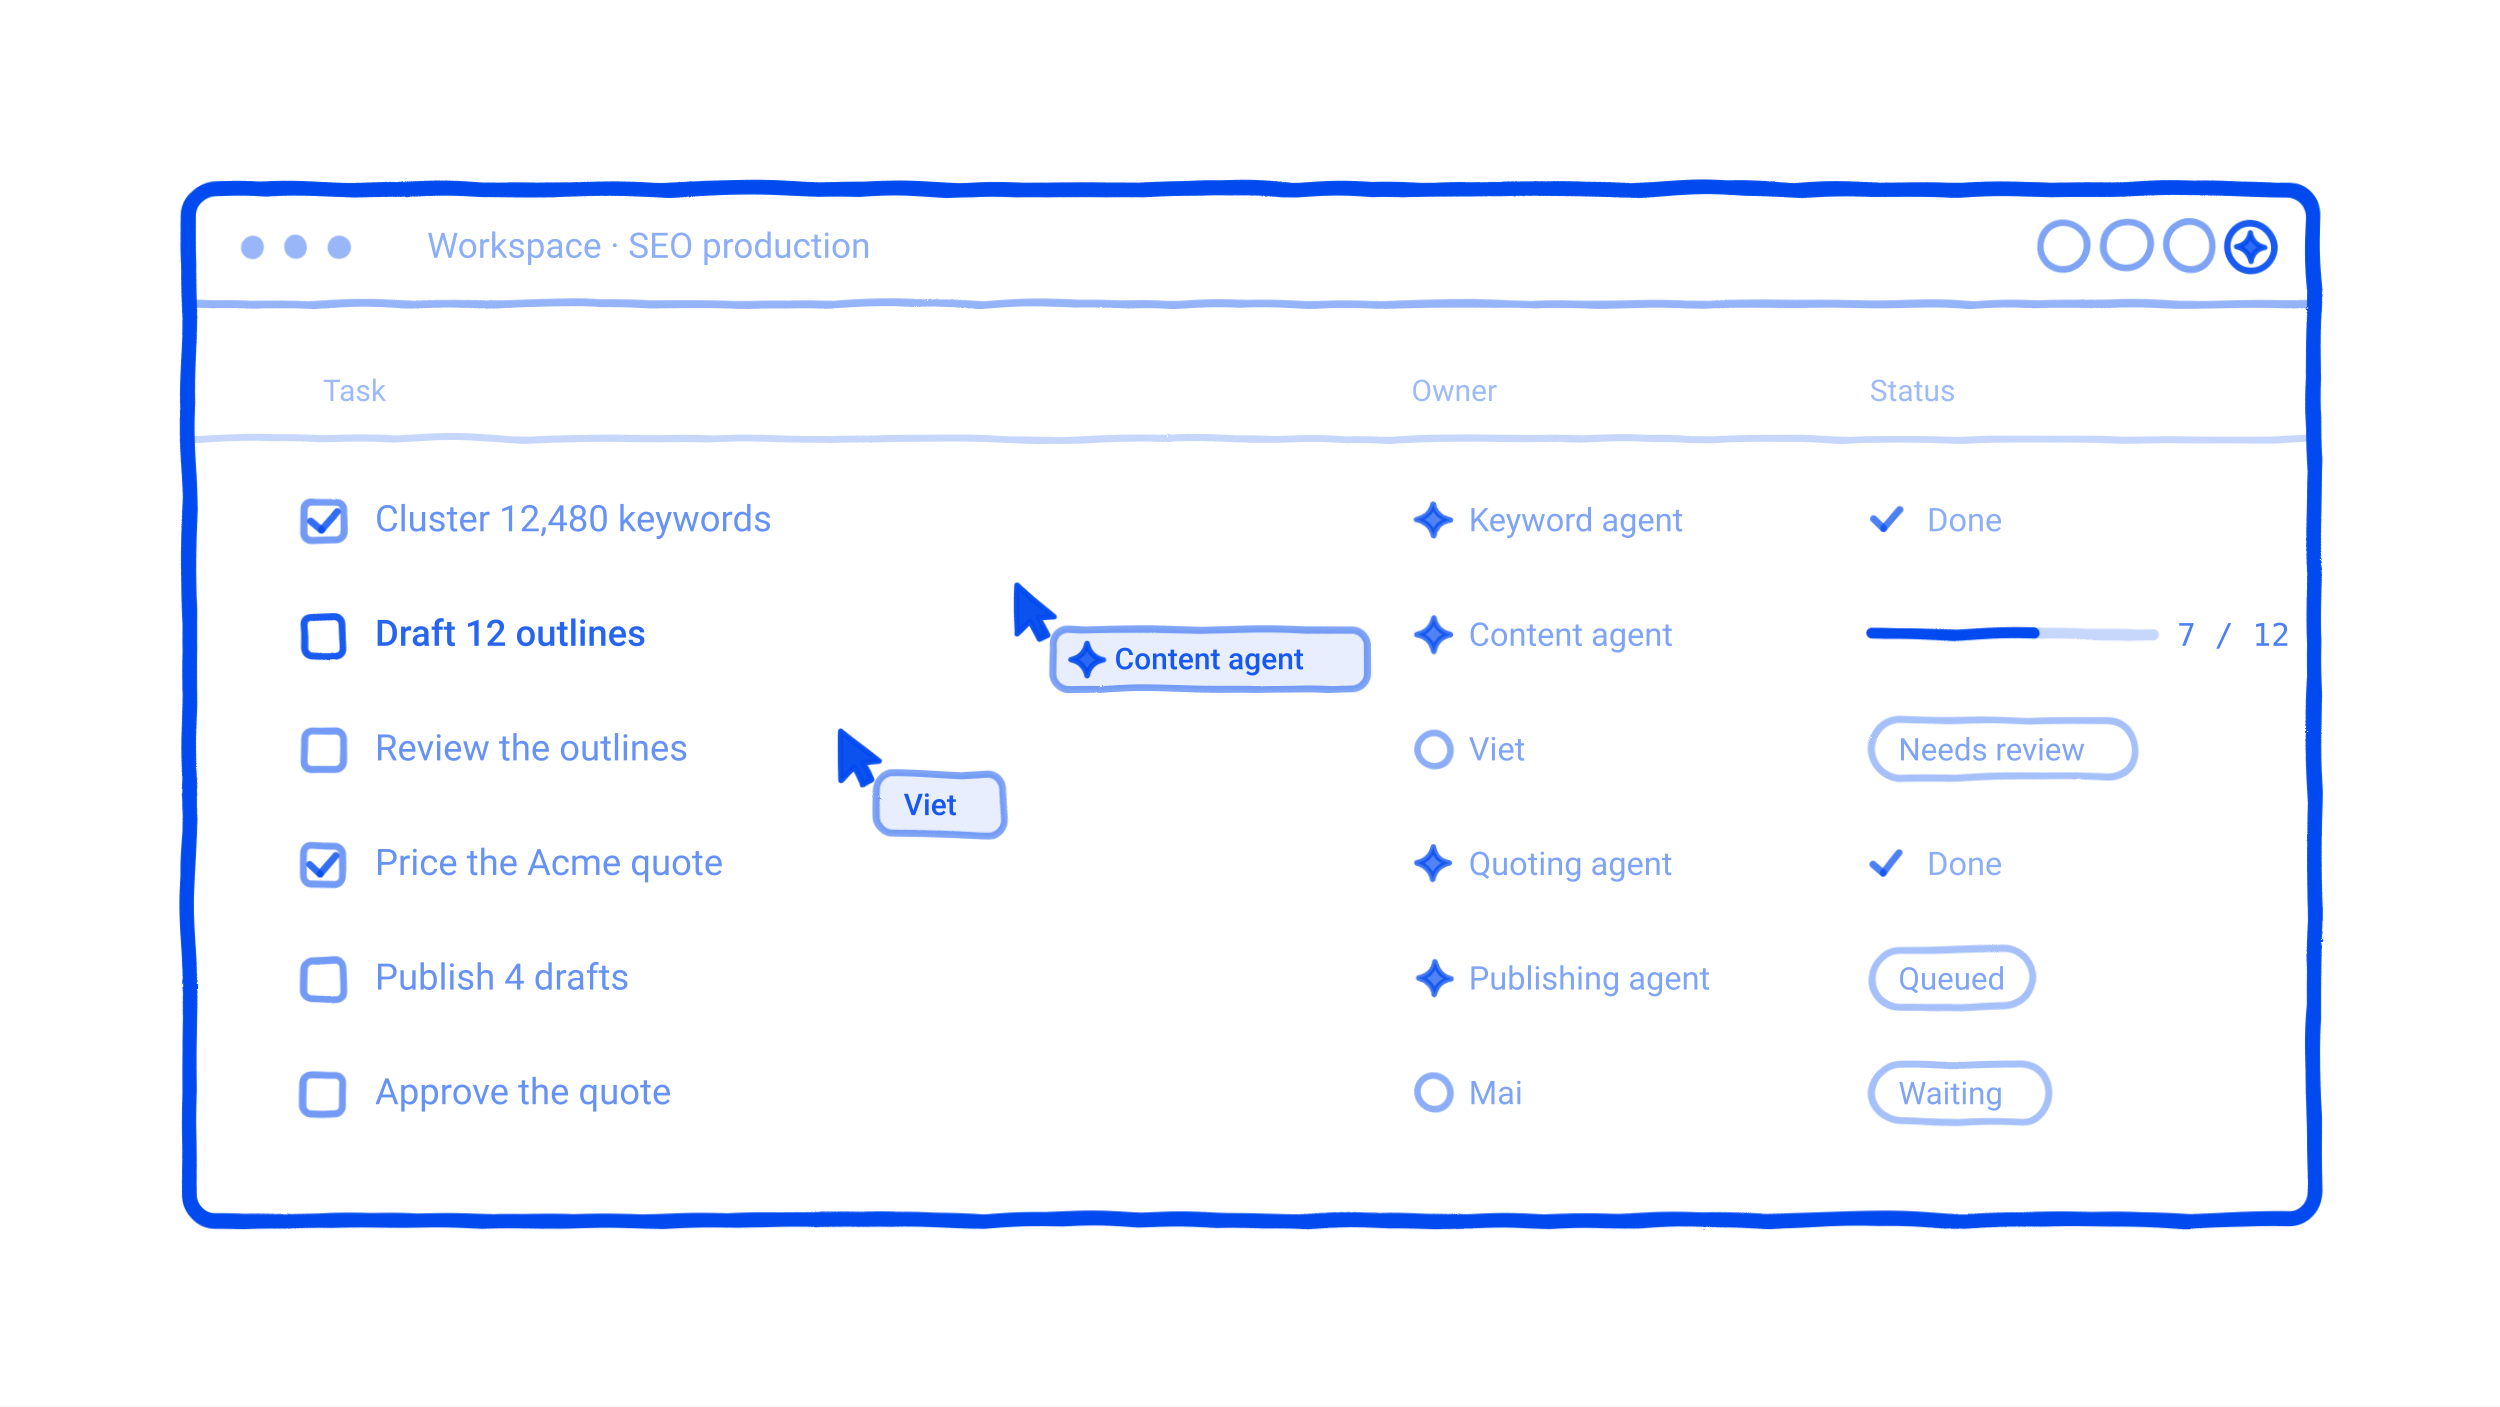
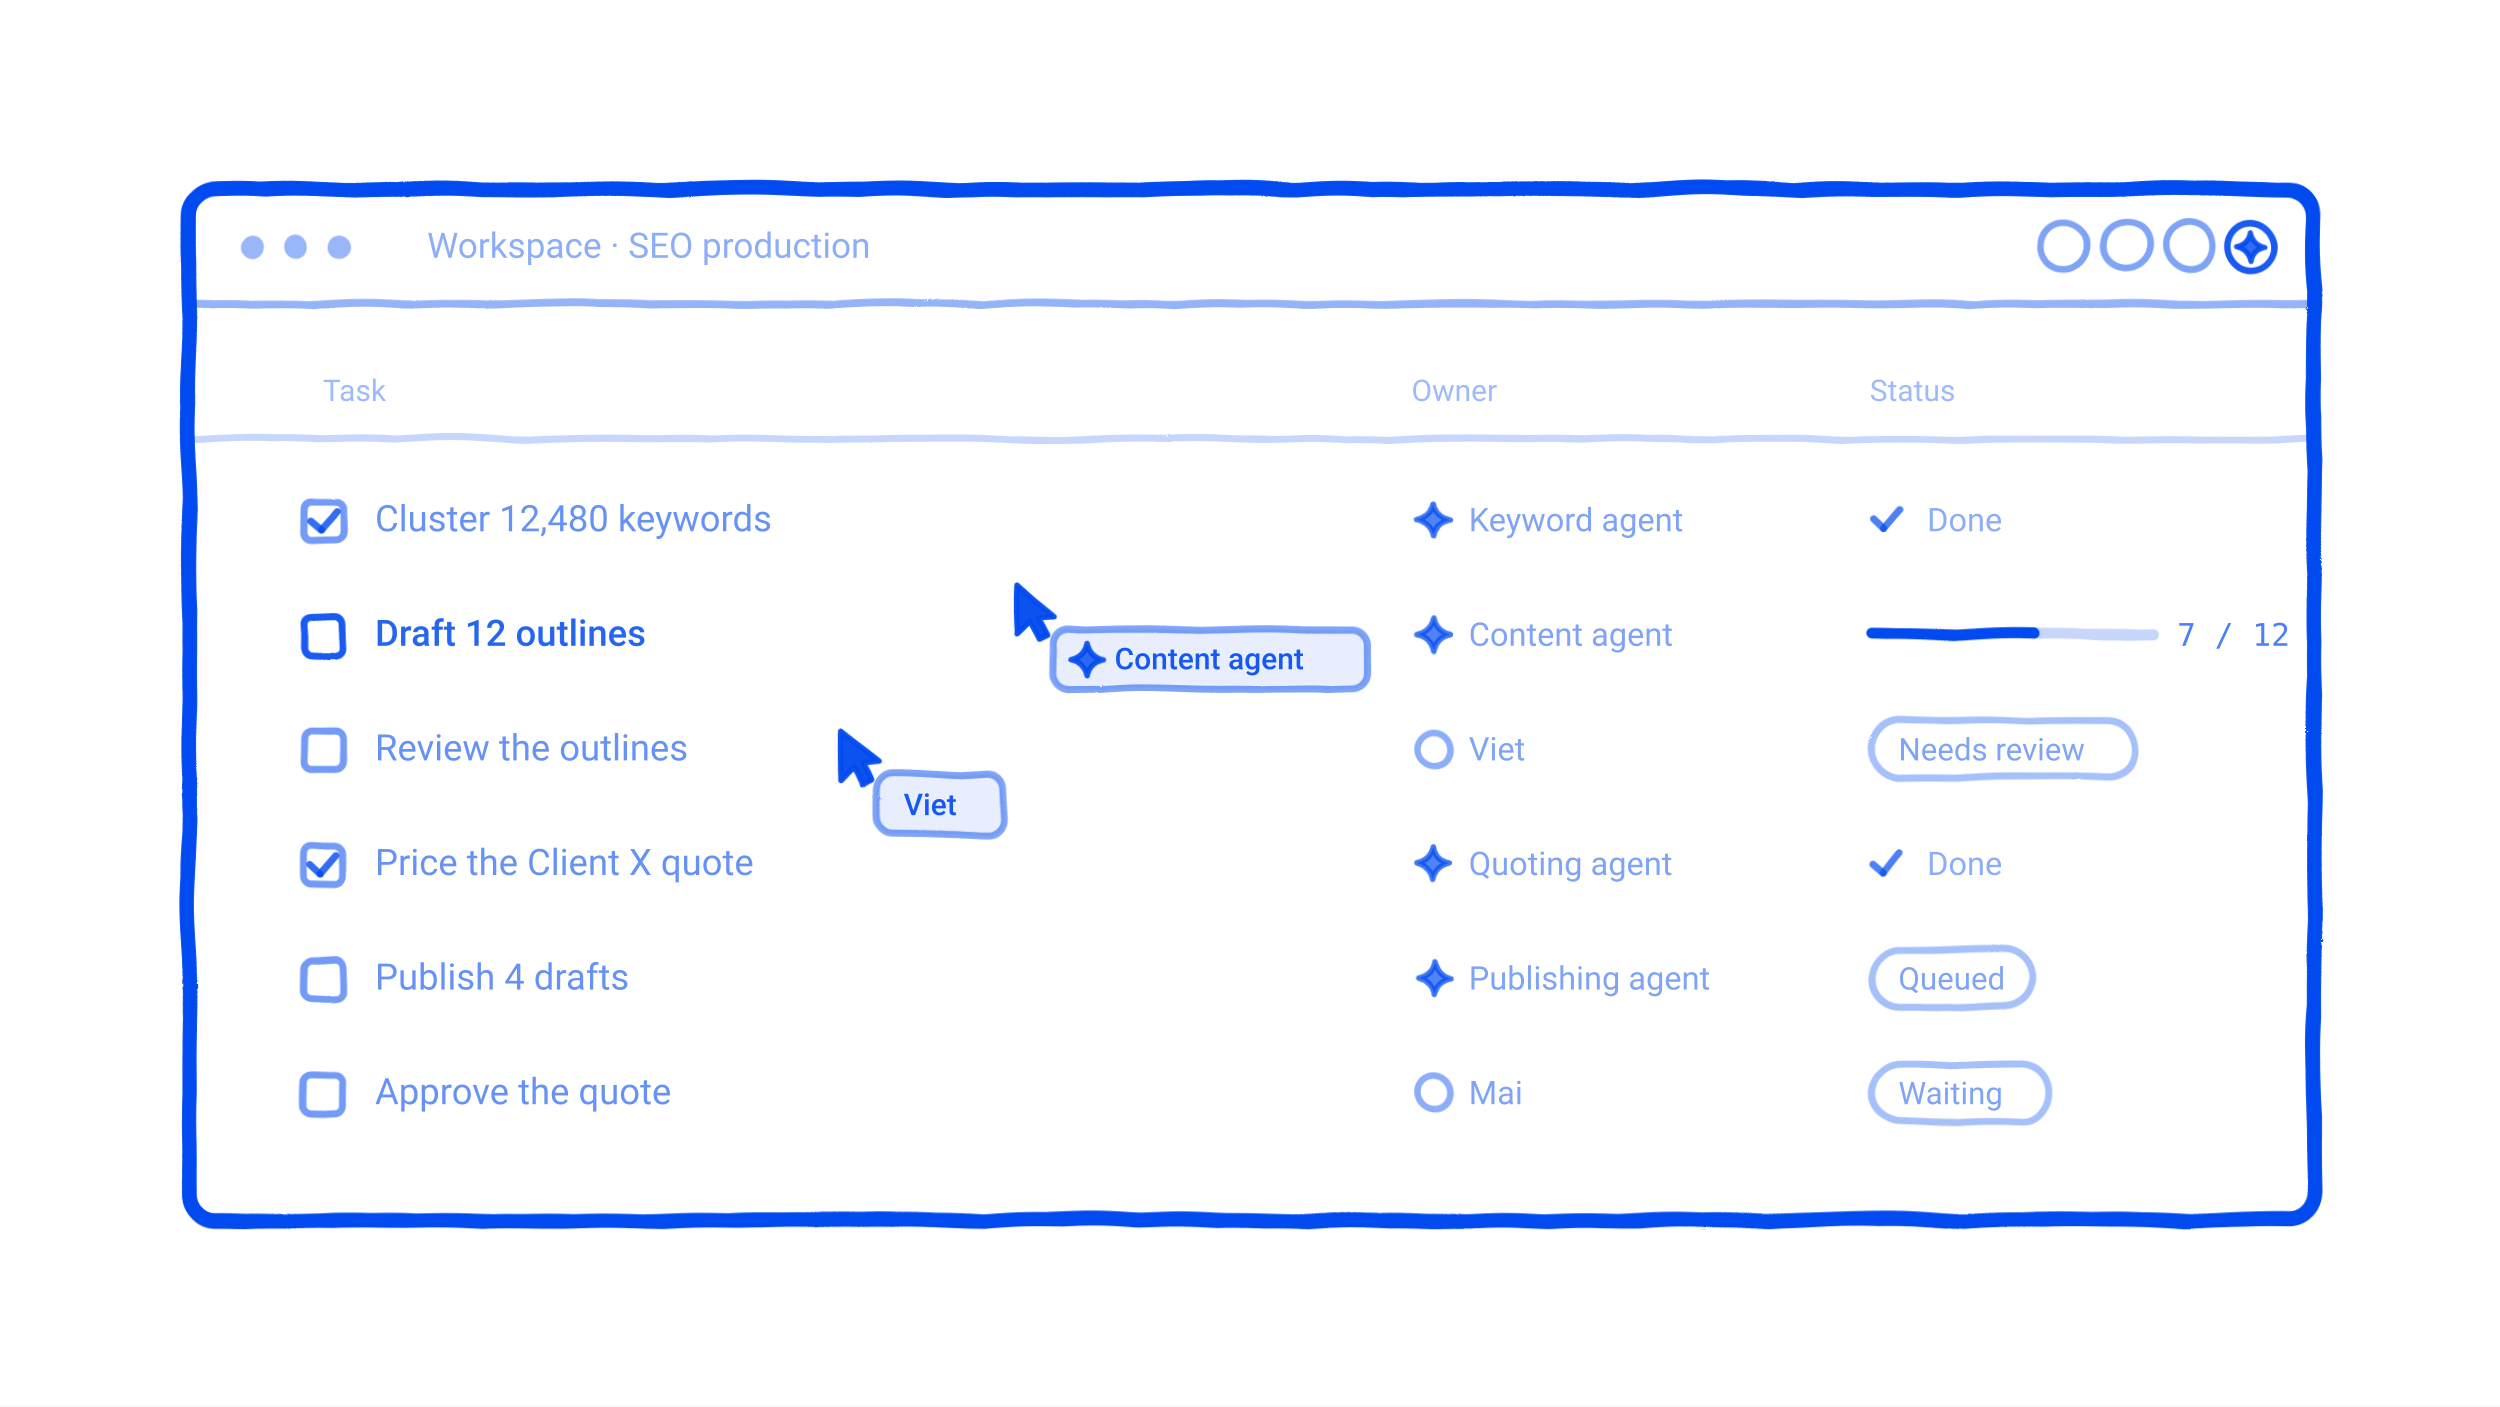
<svg xmlns="http://www.w3.org/2000/svg" viewBox="0 0 960 540" width="960" height="540" role="img" stroke-linejoin="round">
  <defs>
    <filter id="rough" x="-20%" y="-20%" width="140%" height="140%">
      <feTurbulence type="turbulence" baseFrequency="0.016" numOctaves="2" seed="7" result="n" />
      <feDisplacementMap in="SourceGraphic" in2="n" scale="2.4" xChannelSelector="R" yChannelSelector="G" />
    </filter>
  </defs>
  <rect width="960" height="540" fill="#FFFFFF" />
  <g filter="url(#rough)">
    <rect x="72.0" y="72.0" width="816.0" height="396.0" rx="10" fill="none" stroke="#004AEF" stroke-opacity="1.00" stroke-width="5.7" />
    <path d="M72.0,116.0 L888.0,116.0" fill="none" stroke="#004AEF" stroke-opacity="0.42" stroke-width="3.0" stroke-linecap="round" />
    <circle cx="96.0" cy="94.0" r="4.5" fill="#004AEF" fill-opacity="0.40" />
    <circle cx="113.0" cy="94.0" r="4.5" fill="#004AEF" fill-opacity="0.40" />
    <circle cx="130.0" cy="94.0" r="4.5" fill="#004AEF" fill-opacity="0.40" />
    <circle cx="792.0" cy="94.0" r="9.0" fill="#FFFFFF" stroke="#004AEF" stroke-opacity="0.50" stroke-width="2.55" />
    <circle cx="816.0" cy="94.0" r="9.0" fill="#FFFFFF" stroke="#004AEF" stroke-opacity="0.50" stroke-width="2.55" />
    <circle cx="840.0" cy="94.0" r="9.0" fill="#FFFFFF" stroke="#004AEF" stroke-opacity="0.50" stroke-width="2.55" />
    <circle cx="864.0" cy="94.0" r="9.0" fill="#FFFFFF" stroke="#004AEF" stroke-opacity="0.90" stroke-width="2.55" />
    <path d="M864.0,88.6 Q864.9,93.1 869.4,94.0 Q864.9,94.9 864.0,99.4 Q863.1,94.9 858.6,94.0 Q863.1,93.1 864.0,88.6 Z" fill="#004AEF" fill-opacity="0.81" stroke="#004AEF" stroke-opacity="0.90" stroke-width="1.95" stroke-linejoin="round" />
    <path d="M72.0,168.0 L888.0,168.0" fill="none" stroke="#004AEF" stroke-opacity="0.22" stroke-width="2.7" stroke-linecap="round" />
    <rect x="116.0" y="192.0" width="15.0" height="15.0" rx="3" fill="none" stroke="#004AEF" stroke-opacity="0.55" stroke-width="2.7" />
    <path d="M118.5,199.5 L122.5,203.1" fill="none" stroke="#004AEF" stroke-opacity="0.80" stroke-width="2.7" stroke-linecap="round" />
    <path d="M122.5,203.1 L128.5,195.6" fill="none" stroke="#004AEF" stroke-opacity="0.80" stroke-width="2.7" stroke-linecap="round" />
    <path d="M550.0,192.8 Q551.1,197.9 556.2,199.0 Q551.1,200.1 550.0,205.2 Q548.9,200.1 543.8,199.0 Q548.9,197.9 550.0,192.8 Z" fill="#004AEF" fill-opacity="0.68" stroke="#004AEF" stroke-opacity="0.75" stroke-width="2.1" stroke-linejoin="round" />
    <path d="M719.0,199.0 L723.0,202.6" fill="none" stroke="#004AEF" stroke-opacity="0.70" stroke-width="2.7" stroke-linecap="round" />
    <path d="M723.0,202.6 L729.0,195.1" fill="none" stroke="#004AEF" stroke-opacity="0.70" stroke-width="2.7" stroke-linecap="round" />
    <rect x="116.0" y="236.0" width="15.0" height="15.0" rx="3" fill="none" stroke="#004AEF" stroke-opacity="0.90" stroke-width="2.7" />
    <path d="M550.0,236.8 Q551.1,241.9 556.2,243.0 Q551.1,244.1 550.0,249.2 Q548.9,244.1 543.8,243.0 Q548.9,241.9 550.0,236.8 Z" fill="#004AEF" fill-opacity="0.68" stroke="#004AEF" stroke-opacity="0.75" stroke-width="2.1" stroke-linejoin="round" />
    <path d="M718.0,243.0 L826.0,243.0" fill="none" stroke="#004AEF" stroke-opacity="0.22" stroke-width="4.2" stroke-linecap="round" />
    <path d="M718.0,243.0 L780.6,243.0" fill="none" stroke="#004AEF" stroke-opacity="1.00" stroke-width="4.2" stroke-linecap="round" />
    <rect x="116.0" y="280.0" width="15.0" height="15.0" rx="3" fill="none" stroke="#004AEF" stroke-opacity="0.55" stroke-width="2.7" />
    <circle cx="550.0" cy="287.0" r="6.5" fill="#FFFFFF" stroke="#004AEF" stroke-opacity="0.45" stroke-width="2.55" />
    <rect x="718.0" y="276.0" width="101.2" height="22.0" rx="11" fill="none" stroke="#004AEF" stroke-opacity="0.35" stroke-width="2.7" />
    <rect x="116.0" y="324.0" width="15.0" height="15.0" rx="3" fill="none" stroke="#004AEF" stroke-opacity="0.55" stroke-width="2.7" />
    <path d="M118.5,331.5 L122.5,335.1" fill="none" stroke="#004AEF" stroke-opacity="0.80" stroke-width="2.7" stroke-linecap="round" />
    <path d="M122.5,335.1 L128.5,327.6" fill="none" stroke="#004AEF" stroke-opacity="0.80" stroke-width="2.7" stroke-linecap="round" />
    <path d="M550.0,324.8 Q551.1,329.9 556.2,331.0 Q551.1,332.1 550.0,337.2 Q548.9,332.1 543.8,331.0 Q548.9,329.9 550.0,324.8 Z" fill="#004AEF" fill-opacity="0.68" stroke="#004AEF" stroke-opacity="0.75" stroke-width="2.1" stroke-linejoin="round" />
    <path d="M719.0,331.0 L723.0,334.6" fill="none" stroke="#004AEF" stroke-opacity="0.70" stroke-width="2.7" stroke-linecap="round" />
    <path d="M723.0,334.6 L729.0,327.1" fill="none" stroke="#004AEF" stroke-opacity="0.70" stroke-width="2.7" stroke-linecap="round" />
    <rect x="116.0" y="368.0" width="15.0" height="15.0" rx="3" fill="none" stroke="#004AEF" stroke-opacity="0.55" stroke-width="2.7" />
    <path d="M550.0,368.8 Q551.1,373.9 556.2,375.0 Q551.1,376.1 550.0,381.2 Q548.9,376.1 543.8,375.0 Q548.9,373.9 550.0,368.8 Z" fill="#004AEF" fill-opacity="0.68" stroke="#004AEF" stroke-opacity="0.75" stroke-width="2.1" stroke-linejoin="round" />
    <rect x="718.0" y="364.0" width="61.6" height="22.0" rx="11" fill="none" stroke="#004AEF" stroke-opacity="0.35" stroke-width="2.7" />
    <rect x="116.0" y="412.0" width="15.0" height="15.0" rx="3" fill="none" stroke="#004AEF" stroke-opacity="0.55" stroke-width="2.7" />
    <circle cx="550.0" cy="419.0" r="6.5" fill="#FFFFFF" stroke="#004AEF" stroke-opacity="0.45" stroke-width="2.55" />
    <rect x="718.0" y="408.0" width="68.2" height="22.0" rx="11" fill="none" stroke="#004AEF" stroke-opacity="0.35" stroke-width="2.7" />
    <path d="M390,224 L390,243 L395.2,238.2 L398.6,245 L402,243.4 L398.6,236.8 L404.6,236.4 Z" fill="#004AEF" fill-opacity="0.95" stroke="#004AEF" stroke-opacity="0.95" stroke-width="2.1" stroke-linejoin="round" />
    <rect x="404.0" y="241.0" width="121.1" height="23.0" rx="6" fill="#FFFFFF" />
    <rect x="404.0" y="241.0" width="121.1" height="23.0" rx="6" fill="#004AEF" fill-opacity="0.09" stroke="#004AEF" stroke-opacity="0.50" stroke-width="2.7" />
    <path d="M417.0,246.3 Q418.1,251.4 423.2,252.5 Q418.1,253.6 417.0,258.7 Q415.9,253.6 410.8,252.5 Q415.9,251.4 417.0,246.3 Z" fill="#004AEF" fill-opacity="0.81" stroke="#004AEF" stroke-opacity="0.90" stroke-width="2.1" stroke-linejoin="round" />
    <path d="M322,280 L322,299 L327.2,294.2 L330.6,301 L334,299.4 L330.6,292.8 L336.6,292.4 Z" fill="#004AEF" fill-opacity="0.95" stroke="#004AEF" stroke-opacity="0.95" stroke-width="2.1" stroke-linejoin="round" />
    <rect x="336.0" y="297.0" width="48.8" height="23.0" rx="6" fill="#FFFFFF" />
    <rect x="336.0" y="297.0" width="48.8" height="23.0" rx="6" fill="#004AEF" fill-opacity="0.09" stroke="#004AEF" stroke-opacity="0.50" stroke-width="2.7" />
  </g>
  <text x="164.0" y="99.0" font-family="system-ui, -apple-system, Segoe UI, Roboto, Helvetica, Arial, sans-serif" font-size="13.5" font-weight="400" fill="#004AEF" fill-opacity="0.45" text-anchor="start" xml:space="preserve">Workspace · SEO production</text>
  <text x="124.0" y="154.0" font-family="system-ui, -apple-system, Segoe UI, Roboto, Helvetica, Arial, sans-serif" font-size="11.5" font-weight="400" fill="#004AEF" fill-opacity="0.38" text-anchor="start" xml:space="preserve">Task</text>
  <text x="542.0" y="154.0" font-family="system-ui, -apple-system, Segoe UI, Roboto, Helvetica, Arial, sans-serif" font-size="11.5" font-weight="400" fill="#004AEF" fill-opacity="0.38" text-anchor="start" xml:space="preserve">Owner</text>
  <text x="718.0" y="154.0" font-family="system-ui, -apple-system, Segoe UI, Roboto, Helvetica, Arial, sans-serif" font-size="11.5" font-weight="400" fill="#004AEF" fill-opacity="0.38" text-anchor="start" xml:space="preserve">Status</text>
  <text x="144.0" y="204.0" font-family="system-ui, -apple-system, Segoe UI, Roboto, Helvetica, Arial, sans-serif" font-size="14" font-weight="400" fill="#004AEF" fill-opacity="0.60" text-anchor="start" xml:space="preserve">Cluster 12,480 keywords</text>
  <text x="564.0" y="204.0" font-family="system-ui, -apple-system, Segoe UI, Roboto, Helvetica, Arial, sans-serif" font-size="12.5" font-weight="400" fill="#004AEF" fill-opacity="0.50" text-anchor="start" xml:space="preserve">Keyword agent</text>
  <text x="740.0" y="204.0" font-family="system-ui, -apple-system, Segoe UI, Roboto, Helvetica, Arial, sans-serif" font-size="12.5" font-weight="400" fill="#004AEF" fill-opacity="0.45" text-anchor="start" xml:space="preserve">Done</text>
  <text x="144.0" y="248.0" font-family="system-ui, -apple-system, Segoe UI, Roboto, Helvetica, Arial, sans-serif" font-size="14" font-weight="500" fill="#004AEF" fill-opacity="0.85" text-anchor="start" xml:space="preserve">Draft 12 outlines</text>
  <text x="564.0" y="248.0" font-family="system-ui, -apple-system, Segoe UI, Roboto, Helvetica, Arial, sans-serif" font-size="12.5" font-weight="400" fill="#004AEF" fill-opacity="0.50" text-anchor="start" xml:space="preserve">Content agent</text>
  <text x="836.0" y="248.0" font-family="ui-monospace, SFMono-Regular, Menlo, Consolas, monospace" font-size="12" font-weight="400" fill="#004AEF" fill-opacity="0.70" text-anchor="start" xml:space="preserve">7 / 12</text>
  <text x="144.0" y="292.0" font-family="system-ui, -apple-system, Segoe UI, Roboto, Helvetica, Arial, sans-serif" font-size="14" font-weight="400" fill="#004AEF" fill-opacity="0.60" text-anchor="start" xml:space="preserve">Review the outlines</text>
  <text x="564.0" y="292.0" font-family="system-ui, -apple-system, Segoe UI, Roboto, Helvetica, Arial, sans-serif" font-size="12.5" font-weight="400" fill="#004AEF" fill-opacity="0.50" text-anchor="start" xml:space="preserve">Viet</text>
  <text x="729.0" y="292.0" font-family="system-ui, -apple-system, Segoe UI, Roboto, Helvetica, Arial, sans-serif" font-size="12" font-weight="400" fill="#004AEF" fill-opacity="0.50" text-anchor="start" xml:space="preserve">Needs review</text>
-   <text x="144.0" y="336.0" font-family="system-ui, -apple-system, Segoe UI, Roboto, Helvetica, Arial, sans-serif" font-size="14" font-weight="400" fill="#004AEF" fill-opacity="0.60" text-anchor="start" xml:space="preserve">Price the Acme quote</text>
+   <text x="144.0" y="336.0" font-family="system-ui, -apple-system, Segoe UI, Roboto, Helvetica, Arial, sans-serif" font-size="14" font-weight="400" fill="#004AEF" fill-opacity="0.60" text-anchor="start" xml:space="preserve">Price the Client X quote</text>
  <text x="564.0" y="336.0" font-family="system-ui, -apple-system, Segoe UI, Roboto, Helvetica, Arial, sans-serif" font-size="12.5" font-weight="400" fill="#004AEF" fill-opacity="0.50" text-anchor="start" xml:space="preserve">Quoting agent</text>
  <text x="740.0" y="336.0" font-family="system-ui, -apple-system, Segoe UI, Roboto, Helvetica, Arial, sans-serif" font-size="12.5" font-weight="400" fill="#004AEF" fill-opacity="0.45" text-anchor="start" xml:space="preserve">Done</text>
  <text x="144.0" y="380.0" font-family="system-ui, -apple-system, Segoe UI, Roboto, Helvetica, Arial, sans-serif" font-size="14" font-weight="400" fill="#004AEF" fill-opacity="0.60" text-anchor="start" xml:space="preserve">Publish 4 drafts</text>
  <text x="564.0" y="380.0" font-family="system-ui, -apple-system, Segoe UI, Roboto, Helvetica, Arial, sans-serif" font-size="12.5" font-weight="400" fill="#004AEF" fill-opacity="0.50" text-anchor="start" xml:space="preserve">Publishing agent</text>
  <text x="729.0" y="380.0" font-family="system-ui, -apple-system, Segoe UI, Roboto, Helvetica, Arial, sans-serif" font-size="12" font-weight="400" fill="#004AEF" fill-opacity="0.50" text-anchor="start" xml:space="preserve">Queued</text>
  <text x="144.0" y="424.0" font-family="system-ui, -apple-system, Segoe UI, Roboto, Helvetica, Arial, sans-serif" font-size="14" font-weight="400" fill="#004AEF" fill-opacity="0.60" text-anchor="start" xml:space="preserve">Approve the quote</text>
  <text x="564.0" y="424.0" font-family="system-ui, -apple-system, Segoe UI, Roboto, Helvetica, Arial, sans-serif" font-size="12.5" font-weight="400" fill="#004AEF" fill-opacity="0.50" text-anchor="start" xml:space="preserve">Mai</text>
  <text x="729.0" y="424.0" font-family="system-ui, -apple-system, Segoe UI, Roboto, Helvetica, Arial, sans-serif" font-size="12" font-weight="400" fill="#004AEF" fill-opacity="0.50" text-anchor="start" xml:space="preserve">Waiting</text>
  <text x="428.0" y="257.0" font-family="system-ui, -apple-system, Segoe UI, Roboto, Helvetica, Arial, sans-serif" font-size="11.5" font-weight="500" fill="#004AEF" fill-opacity="0.90" text-anchor="start" xml:space="preserve">Content agent</text>
  <text x="347.0" y="313.0" font-family="system-ui, -apple-system, Segoe UI, Roboto, Helvetica, Arial, sans-serif" font-size="11.5" font-weight="500" fill="#004AEF" fill-opacity="0.90" text-anchor="start" xml:space="preserve">Viet</text>
</svg>
